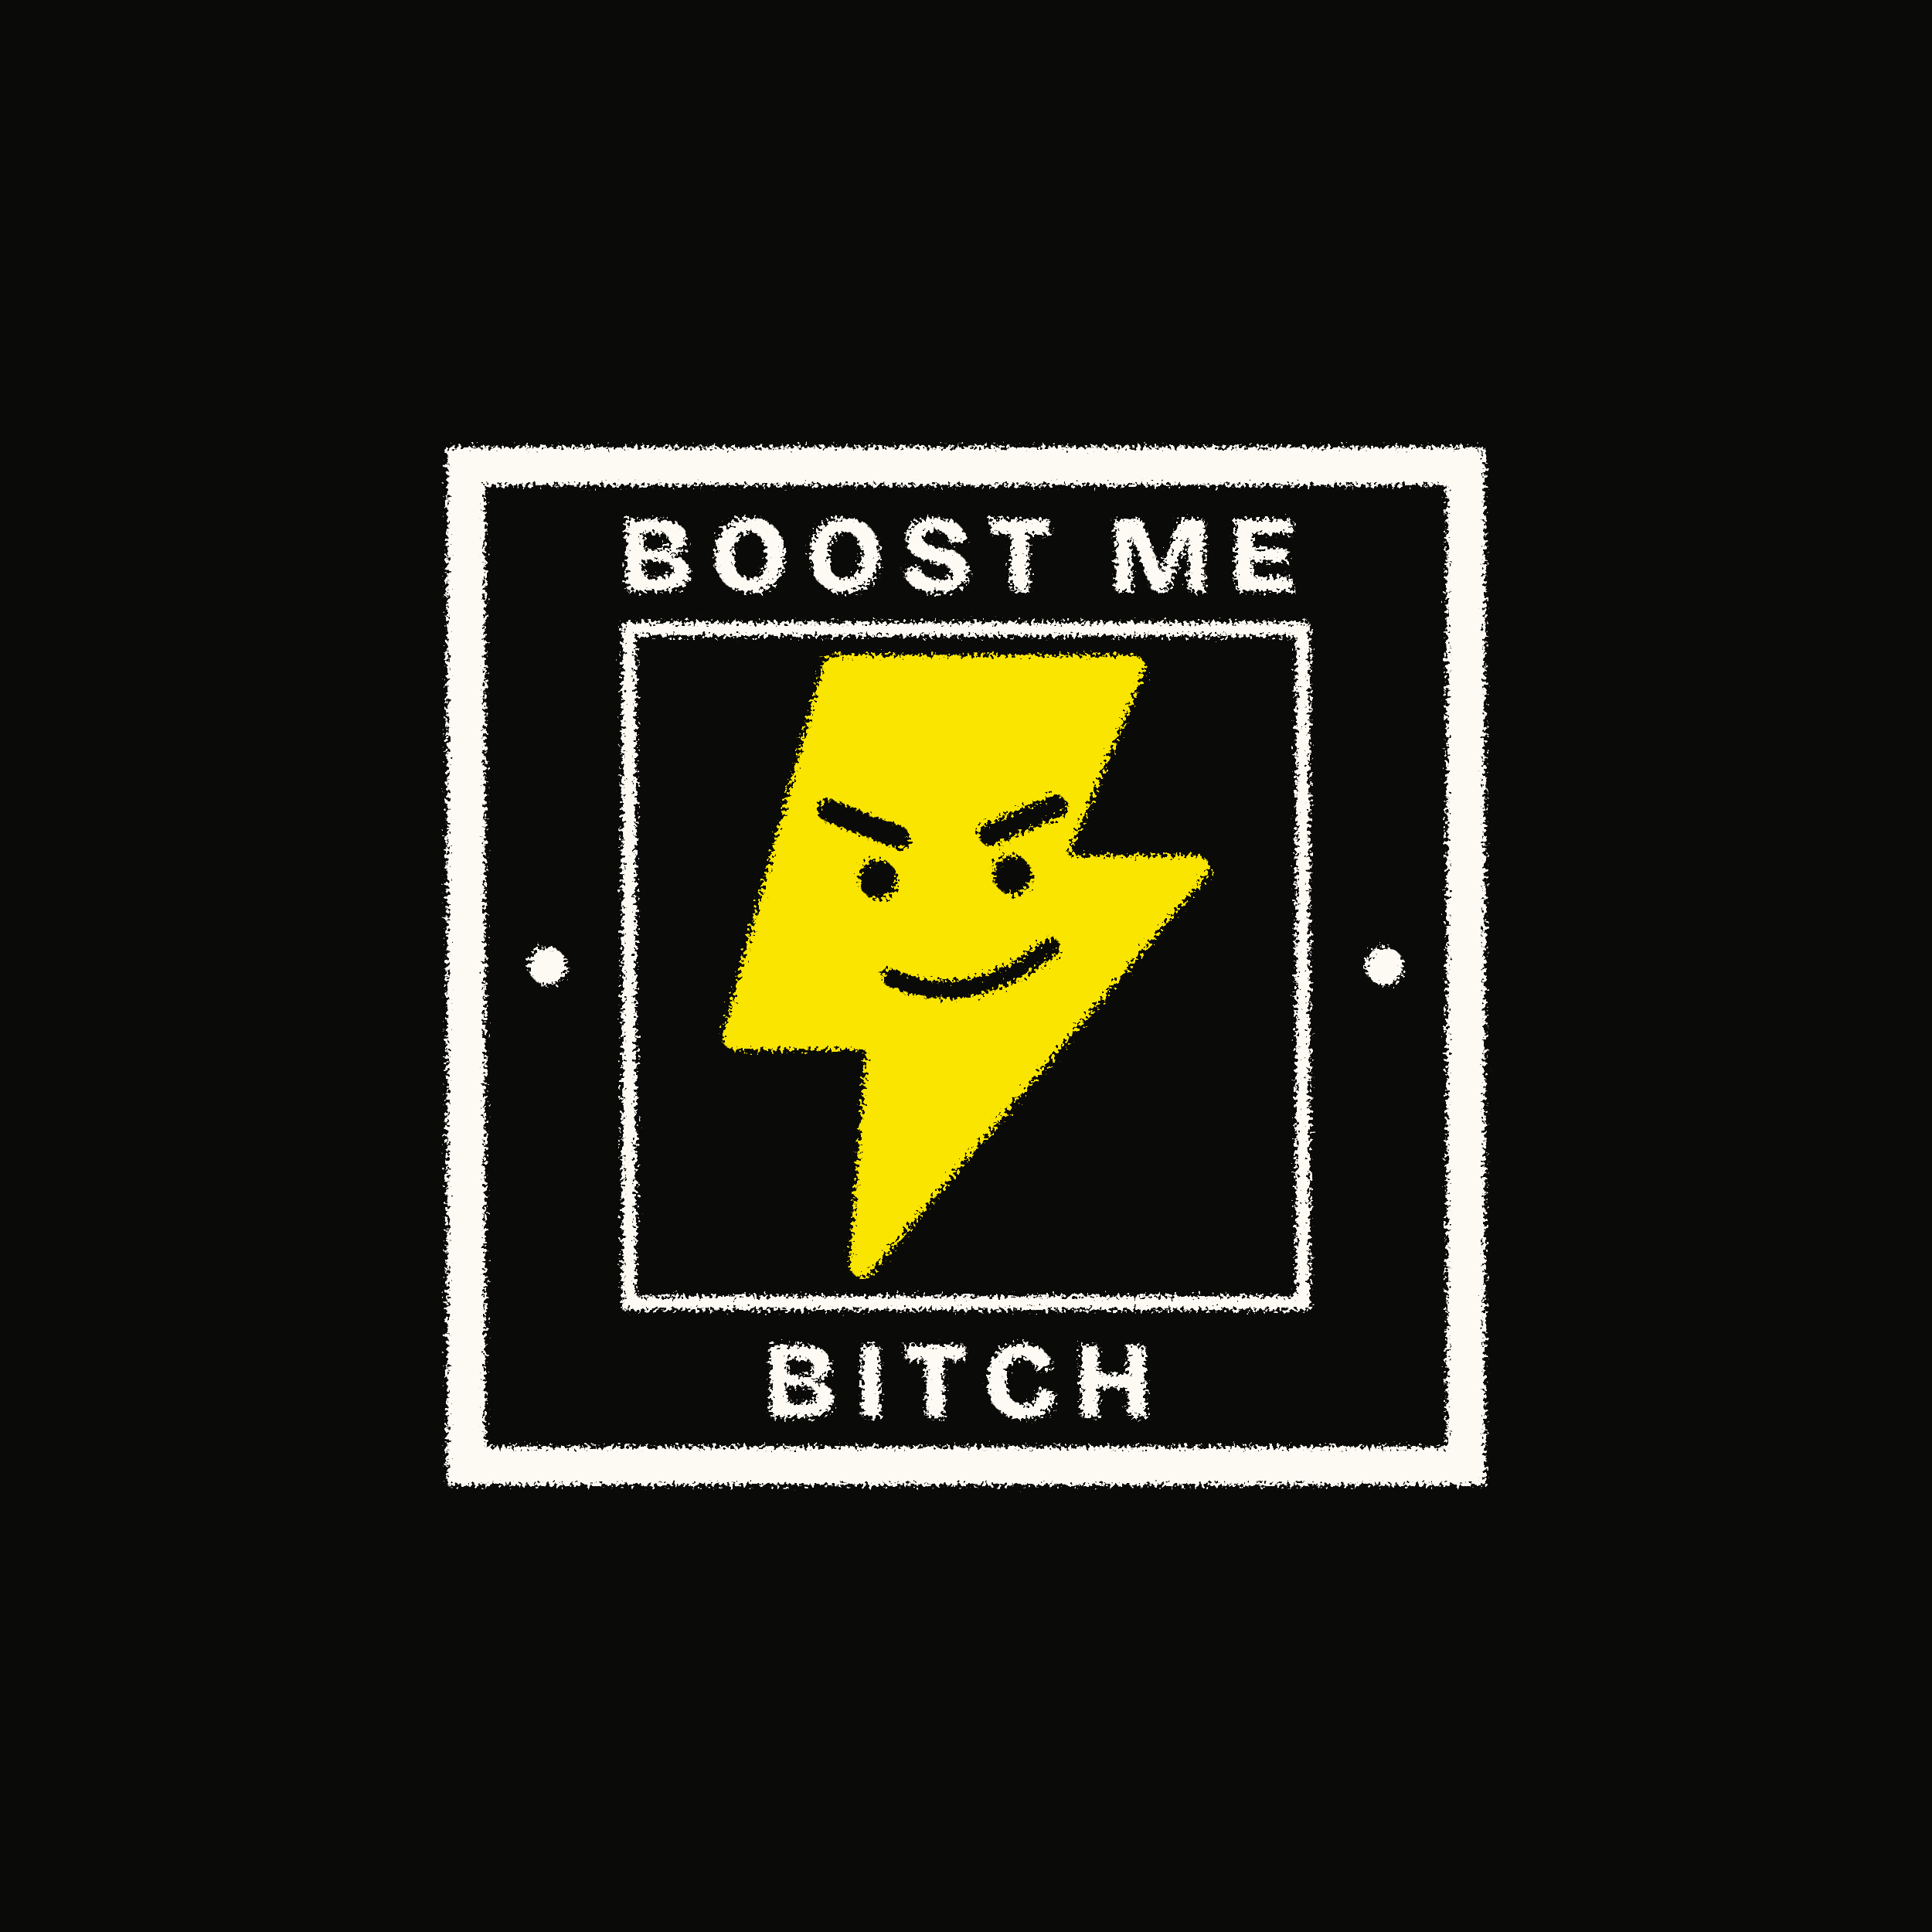
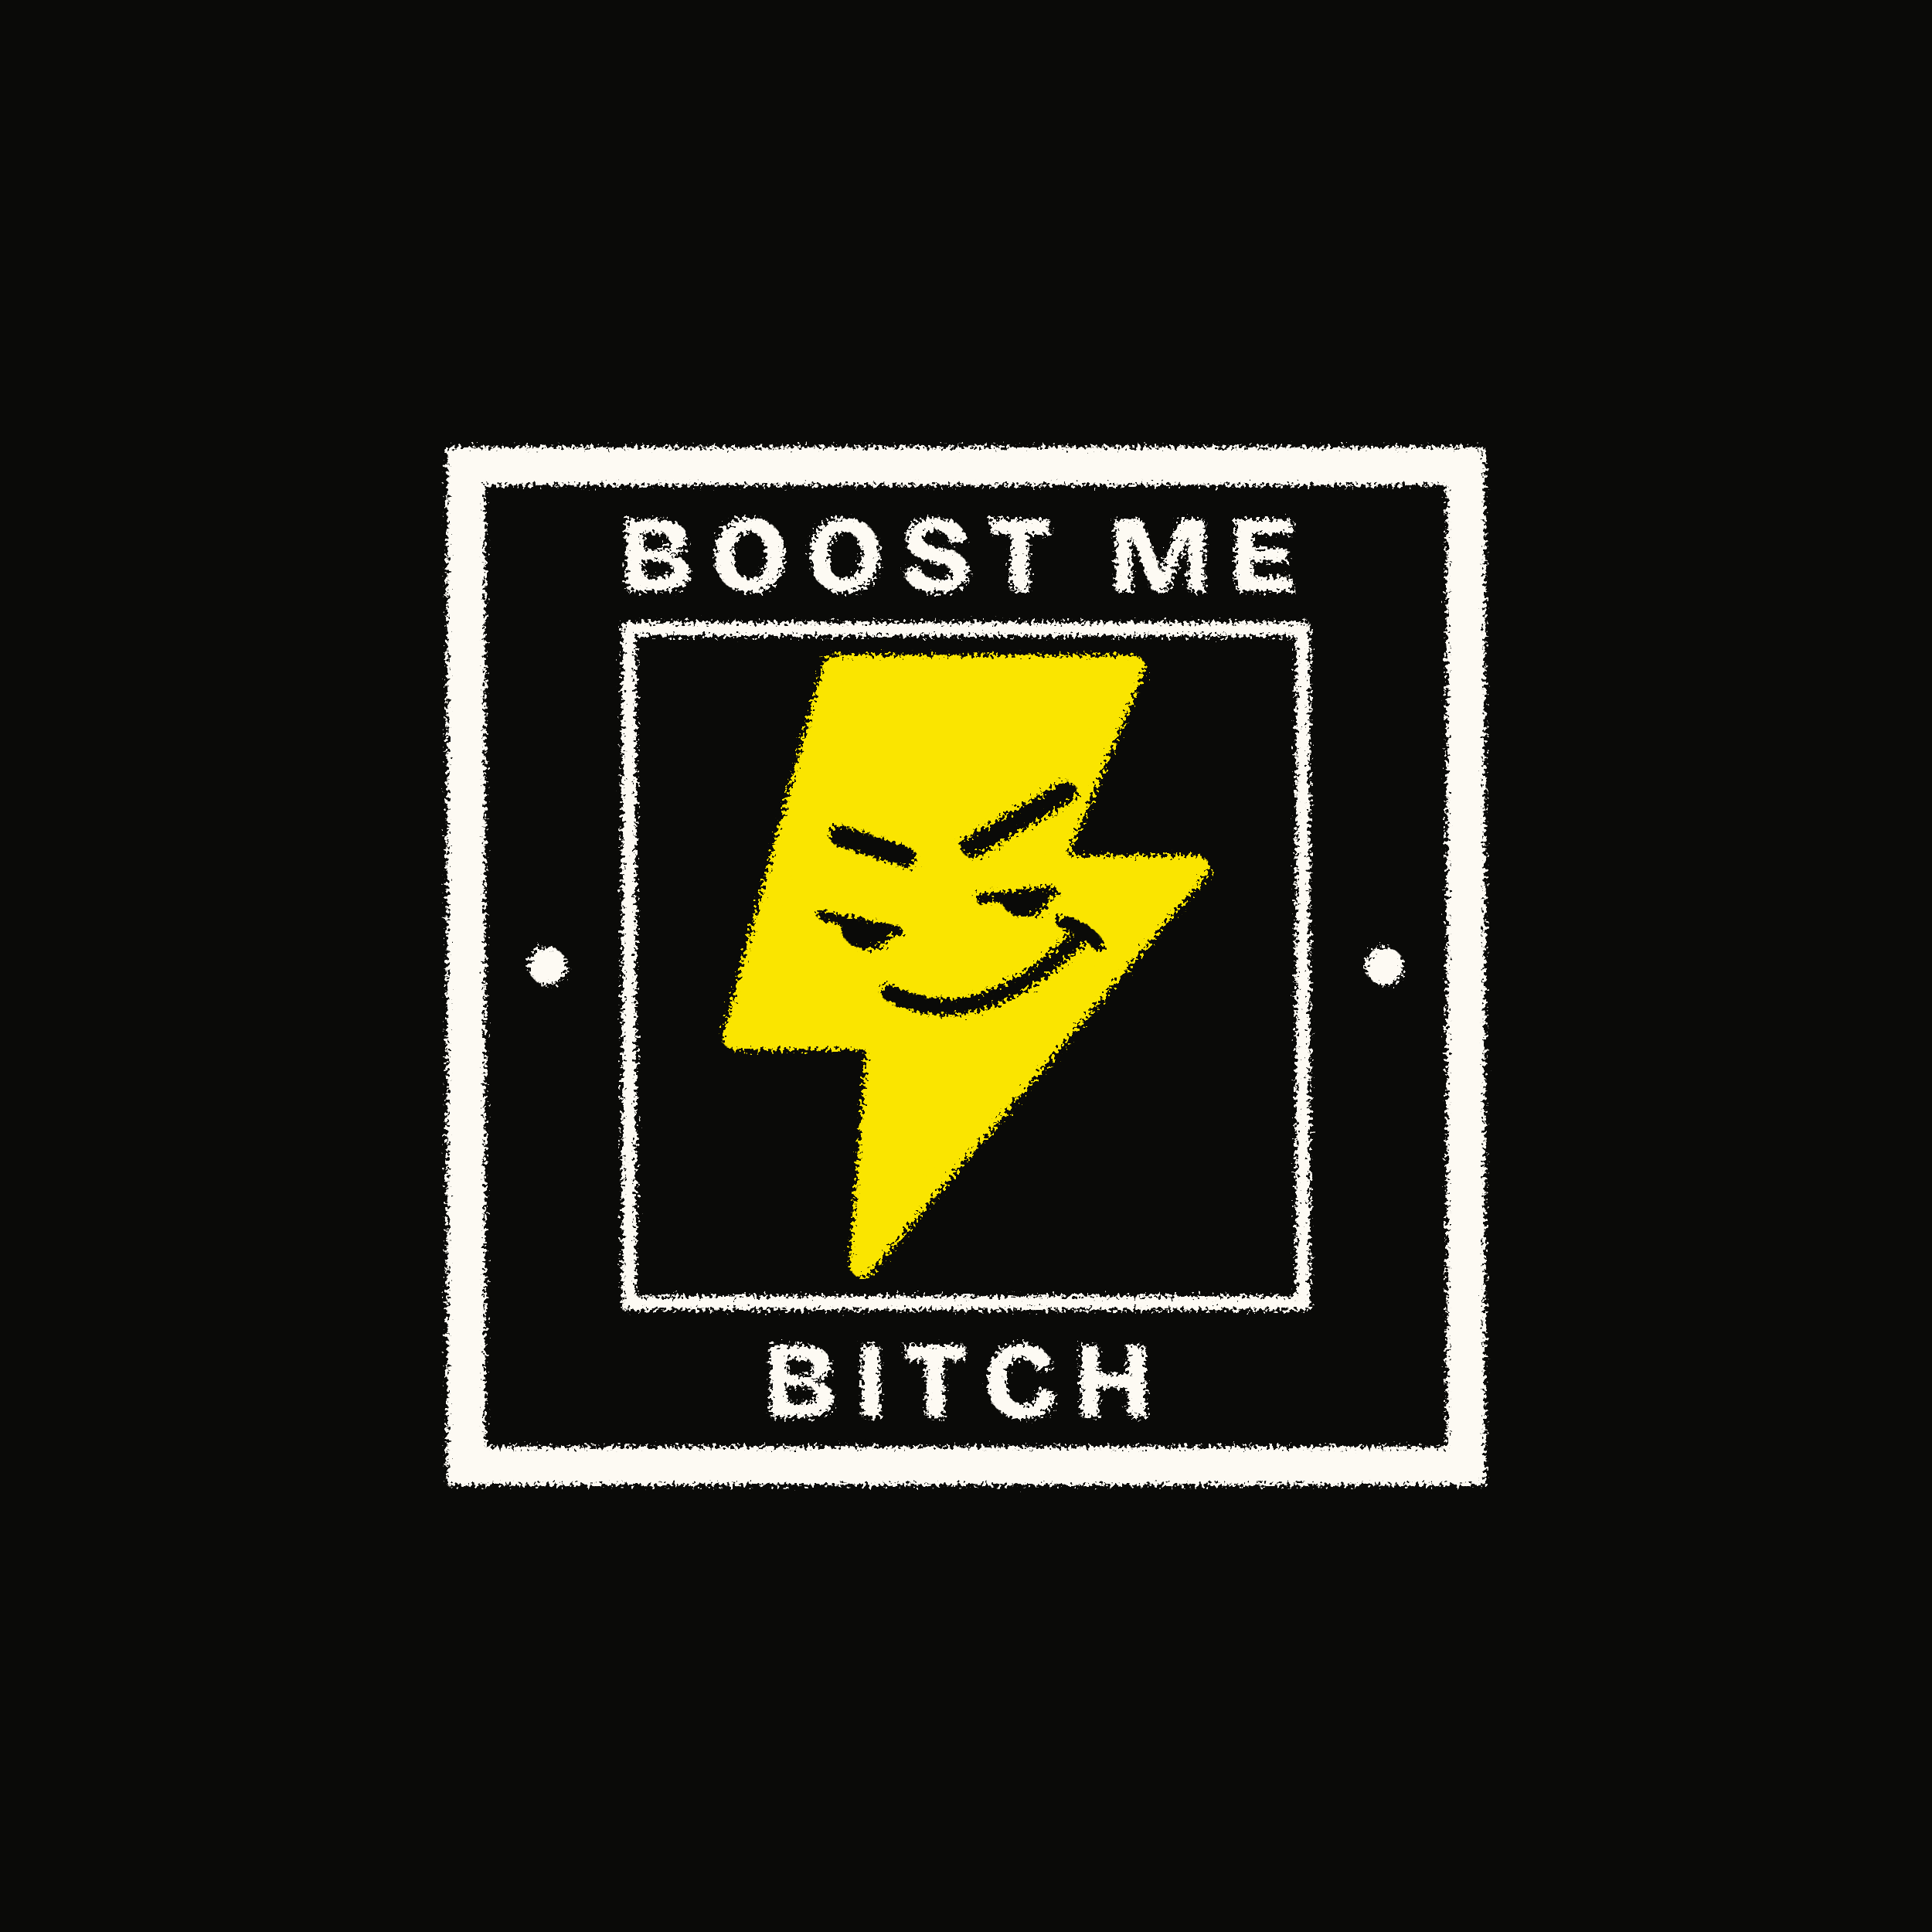
<svg xmlns="http://www.w3.org/2000/svg" viewBox="0 0 512 512" role="img" aria-label="Boost Me Bitch">
  <rect width="512" height="512" fill="#0a0a08" />
  <defs>
    <filter id="r" x="-10%" y="-10%" width="120%" height="120%">
      <feTurbulence type="fractalNoise" baseFrequency="0.8" numOctaves="2" seed="7" />
      <feDisplacementMap in="SourceGraphic" scale="6" />
    </filter>
  </defs>
  <g transform="translate(256 256) scale(0.72) translate(-256 -256)">
    <g filter="url(#r)">
      <rect x="72" y="72" width="368" height="368" fill="none" stroke="#fdfaf3" stroke-width="14" />
      <rect x="132" y="132" width="248" height="248" fill="none" stroke="#fdfaf3" stroke-width="5" />
      <path d="M130.98 118.0V91.6H142.38Q144.86 91.6 146.84 92.02Q148.82 92.44 150.22 93.3Q151.62 94.16 152.36 95.5Q153.1 96.84 153.1 98.68Q153.1 100.24 152.44 101.4Q151.78 102.56 150.38 103.28Q148.98 104.0 146.66 104.24V104.92Q150.5 105.16 152.34 106.76Q154.18 108.36 154.18 111.08Q154.18 113.4 152.94 114.92Q151.7 116.44 149.3 117.22Q146.9 118.0 143.38 118.0ZM137.14 112.88H143.14Q145.58 112.88 146.74 112.18Q147.9 111.48 147.9 109.96Q147.9 108.28 146.5 107.44Q145.1 106.6 142.22 106.6H137.14ZM137.14 102.68H141.34Q144.18 102.68 145.5 101.9Q146.82 101.12 146.82 99.56Q146.82 98.04 145.6 97.34Q144.38 96.64 141.9 96.64H137.14ZM176.3 118.56Q173.42 118.56 171.1 117.68Q168.78 116.8 167.12 115.08Q165.46 113.36 164.58 110.82Q163.7 108.28 163.7 104.92Q163.7 100.2 165.36 97.14Q167.02 94.08 169.94 92.56Q172.86 91.04 176.54 91.04Q179.38 91.04 181.7 91.92Q184.02 92.8 185.68 94.52Q187.34 96.24 188.24 98.82Q189.14 101.4 189.14 104.76Q189.14 108.24 188.2 110.82Q187.26 113.4 185.56 115.12Q183.86 116.84 181.5 117.7Q179.14 118.56 176.3 118.56ZM176.5 113.52Q178.46 113.52 179.8 112.54Q181.14 111.56 181.84 109.7Q182.54 107.84 182.54 105.16Q182.54 102.32 181.82 100.34Q181.1 98.36 179.72 97.34Q178.34 96.32 176.34 96.32Q174.42 96.32 173.08 97.3Q171.74 98.28 171.02 100.18Q170.3 102.08 170.3 104.84Q170.3 106.92 170.72 108.54Q171.14 110.16 171.9 111.26Q172.66 112.36 173.84 112.94Q175.02 113.52 176.5 113.52ZM211.3 118.56Q208.42 118.56 206.1 117.68Q203.78 116.8 202.12 115.08Q200.46 113.36 199.58 110.82Q198.7 108.28 198.7 104.92Q198.7 100.2 200.36 97.14Q202.02 94.08 204.94 92.56Q207.86 91.04 211.54 91.04Q214.38 91.04 216.7 91.92Q219.02 92.8 220.68 94.52Q222.34 96.24 223.24 98.82Q224.14 101.4 224.14 104.76Q224.14 108.24 223.2 110.82Q222.26 113.4 220.56 115.12Q218.86 116.84 216.5 117.7Q214.14 118.56 211.3 118.56ZM211.5 113.52Q213.46 113.52 214.8 112.54Q216.14 111.56 216.84 109.7Q217.54 107.84 217.54 105.16Q217.54 102.32 216.82 100.34Q216.1 98.36 214.72 97.34Q213.34 96.32 211.34 96.32Q209.42 96.32 208.08 97.3Q206.74 98.28 206.02 100.18Q205.3 102.08 205.3 104.84Q205.3 106.92 205.72 108.54Q206.14 110.16 206.9 111.26Q207.66 112.36 208.84 112.94Q210.02 113.52 211.5 113.52ZM245.14 118.56Q242.58 118.56 240.5 118.08Q238.42 117.6 236.9 116.62Q235.38 115.64 234.5 114.12Q233.62 112.6 233.46 110.6L239.1 108.72Q239.22 110.4 240.06 111.52Q240.9 112.64 242.32 113.18Q243.74 113.72 245.5 113.72Q247.18 113.72 248.32 113.3Q249.46 112.88 250.04 112.22Q250.62 111.56 250.62 110.8Q250.62 109.92 249.86 109.34Q249.1 108.76 247.78 108.34Q246.46 107.92 244.7 107.52Q242.7 107.04 240.78 106.48Q238.86 105.92 237.3 105.02Q235.74 104.12 234.84 102.7Q233.94 101.28 233.94 99.12Q233.94 96.68 235.18 94.88Q236.42 93.08 238.82 92.06Q241.22 91.04 244.74 91.04Q248.22 91.04 250.66 92.04Q253.1 93.04 254.42 94.82Q255.74 96.6 255.86 98.96L250.1 100.6Q250.1 99.44 249.72 98.56Q249.34 97.68 248.66 97.1Q247.98 96.52 246.98 96.22Q245.98 95.92 244.7 95.92Q243.18 95.92 242.12 96.28Q241.06 96.64 240.54 97.22Q240.02 97.8 240.02 98.56Q240.02 99.52 240.84 100.14Q241.66 100.76 243.08 101.18Q244.5 101.6 246.22 102.0Q247.94 102.36 249.78 102.9Q251.62 103.44 253.22 104.32Q254.82 105.2 255.8 106.7Q256.78 108.2 256.78 110.48Q256.78 112.92 255.48 114.74Q254.18 116.56 251.58 117.56Q248.98 118.56 245.14 118.56ZM272.54 118.0V96.96H264.86V91.6H286.78V96.96H279.02V118.0ZM311.06 118.0V91.6H320.7L327.58 110.6H327.78L334.5 91.6H343.7V118.0H337.62L337.98 98.16H337.54L329.9 118.0H324.62L317.14 98.16H316.7L317.06 118.0ZM355.26 118.0V91.6H376.1V96.76H361.74V102.36H374.18V107.04H361.74V112.8H376.22V118.0Z" fill="#fdfaf3" />
      <path d="M183.98 422.0V395.6H195.38Q197.86 395.6 199.84 396.02Q201.82 396.44 203.22 397.3Q204.62 398.16 205.36 399.5Q206.1 400.84 206.1 402.68Q206.1 404.24 205.44 405.4Q204.78 406.56 203.38 407.28Q201.98 408.0 199.66 408.24V408.92Q203.5 409.16 205.34 410.76Q207.18 412.36 207.18 415.08Q207.18 417.4 205.94 418.92Q204.7 420.44 202.3 421.22Q199.9 422.0 196.38 422.0ZM190.14 416.88H196.14Q198.58 416.88 199.74 416.18Q200.9 415.48 200.9 413.96Q200.9 412.28 199.5 411.44Q198.1 410.6 195.22 410.6H190.14ZM190.14 406.68H194.34Q197.18 406.68 198.5 405.9Q199.82 405.12 199.82 403.56Q199.82 402.04 198.6 401.34Q197.38 400.64 194.9 400.64H190.14ZM217.66 422.0V395.6H224.22V422.0ZM241.34 422.0V400.96H233.66V395.6H255.58V400.96H247.82V422.0ZM277.34 422.56Q274.22 422.56 271.74 421.72Q269.26 420.88 267.52 419.16Q265.78 417.44 264.88 414.94Q263.98 412.44 263.98 409.08Q263.98 405.64 264.9 403.04Q265.82 400.44 267.56 398.64Q269.3 396.84 271.66 395.94Q274.02 395.04 276.9 395.04Q279.18 395.04 281.08 395.6Q282.98 396.16 284.38 397.26Q285.78 398.36 286.56 399.9Q287.34 401.44 287.38 403.4L281.42 405.04Q281.42 403.4 280.72 402.36Q280.02 401.32 278.96 400.78Q277.9 400.24 276.66 400.24Q275.66 400.24 274.6 400.66Q273.54 401.08 272.66 402.06Q271.78 403.04 271.26 404.64Q270.74 406.24 270.74 408.64Q270.74 411.76 271.62 413.68Q272.5 415.6 274.06 416.5Q275.62 417.4 277.5 417.4Q279.58 417.4 280.72 416.5Q281.86 415.6 282.34 414.24Q282.82 412.88 282.86 411.48L288.46 412.36Q288.42 414.52 287.82 416.4Q287.22 418.28 285.92 419.66Q284.62 421.04 282.5 421.8Q280.38 422.56 277.34 422.56ZM315.54 422.0V411.28H304.78V422.0H298.34V395.6H304.78V406.08H315.54V395.6H321.98V422.0Z" fill="#fdfaf3" />
      <circle cx="102" cy="256" r="7" fill="#fdfaf3" />
      <circle cx="410" cy="256" r="7" fill="#fdfaf3" />
      <g transform="translate(256 256) scale(0.55) translate(-265 -259)">
        <path d="M177 59L377 59L321 193L420 193L195 459L207 307L110 307Z" fill="#fae500" stroke="#fae500" stroke-width="16" stroke-linejoin="round" />
-         <path d="M173 155L220 173M325 152L281 171" stroke="#0a0a08" stroke-width="15" stroke-linecap="round" />
-         <circle cx="206" cy="201" r="13" fill="#0a0a08" />
-         <circle cx="296" cy="198" r="13" fill="#0a0a08" />
-         <path d="M215 267Q268 290 322 246" fill="none" stroke="#0a0a08" stroke-width="12" stroke-linecap="round" />
+         <g transform="translate(-5 10) scale(1 0.92)">
+           <path d="M186 176L229 191M274 184L337 144" stroke="#0a0a08" stroke-width="15" stroke-linecap="round" />
+           <path d="M174 234L224 245M280 222L328 216" stroke="#0a0a08" stroke-width="7" stroke-linecap="round" />
+           <path d="M186 238A18 18 0 0 0 221 246Z" fill="#0a0a08" />
+           <path d="M292 220A17 17 0 0 0 326 216Z" fill="#0a0a08" />
+           <path d="M219 290Q278 324 347 248" fill="none" stroke="#0a0a08" stroke-width="12" stroke-linecap="round" />
+           <path d="M335 239Q352 243 358 255" fill="none" stroke="#0a0a08" stroke-width="9" stroke-linecap="round" />
+         </g>
      </g>
    </g>
  </g>
</svg>
